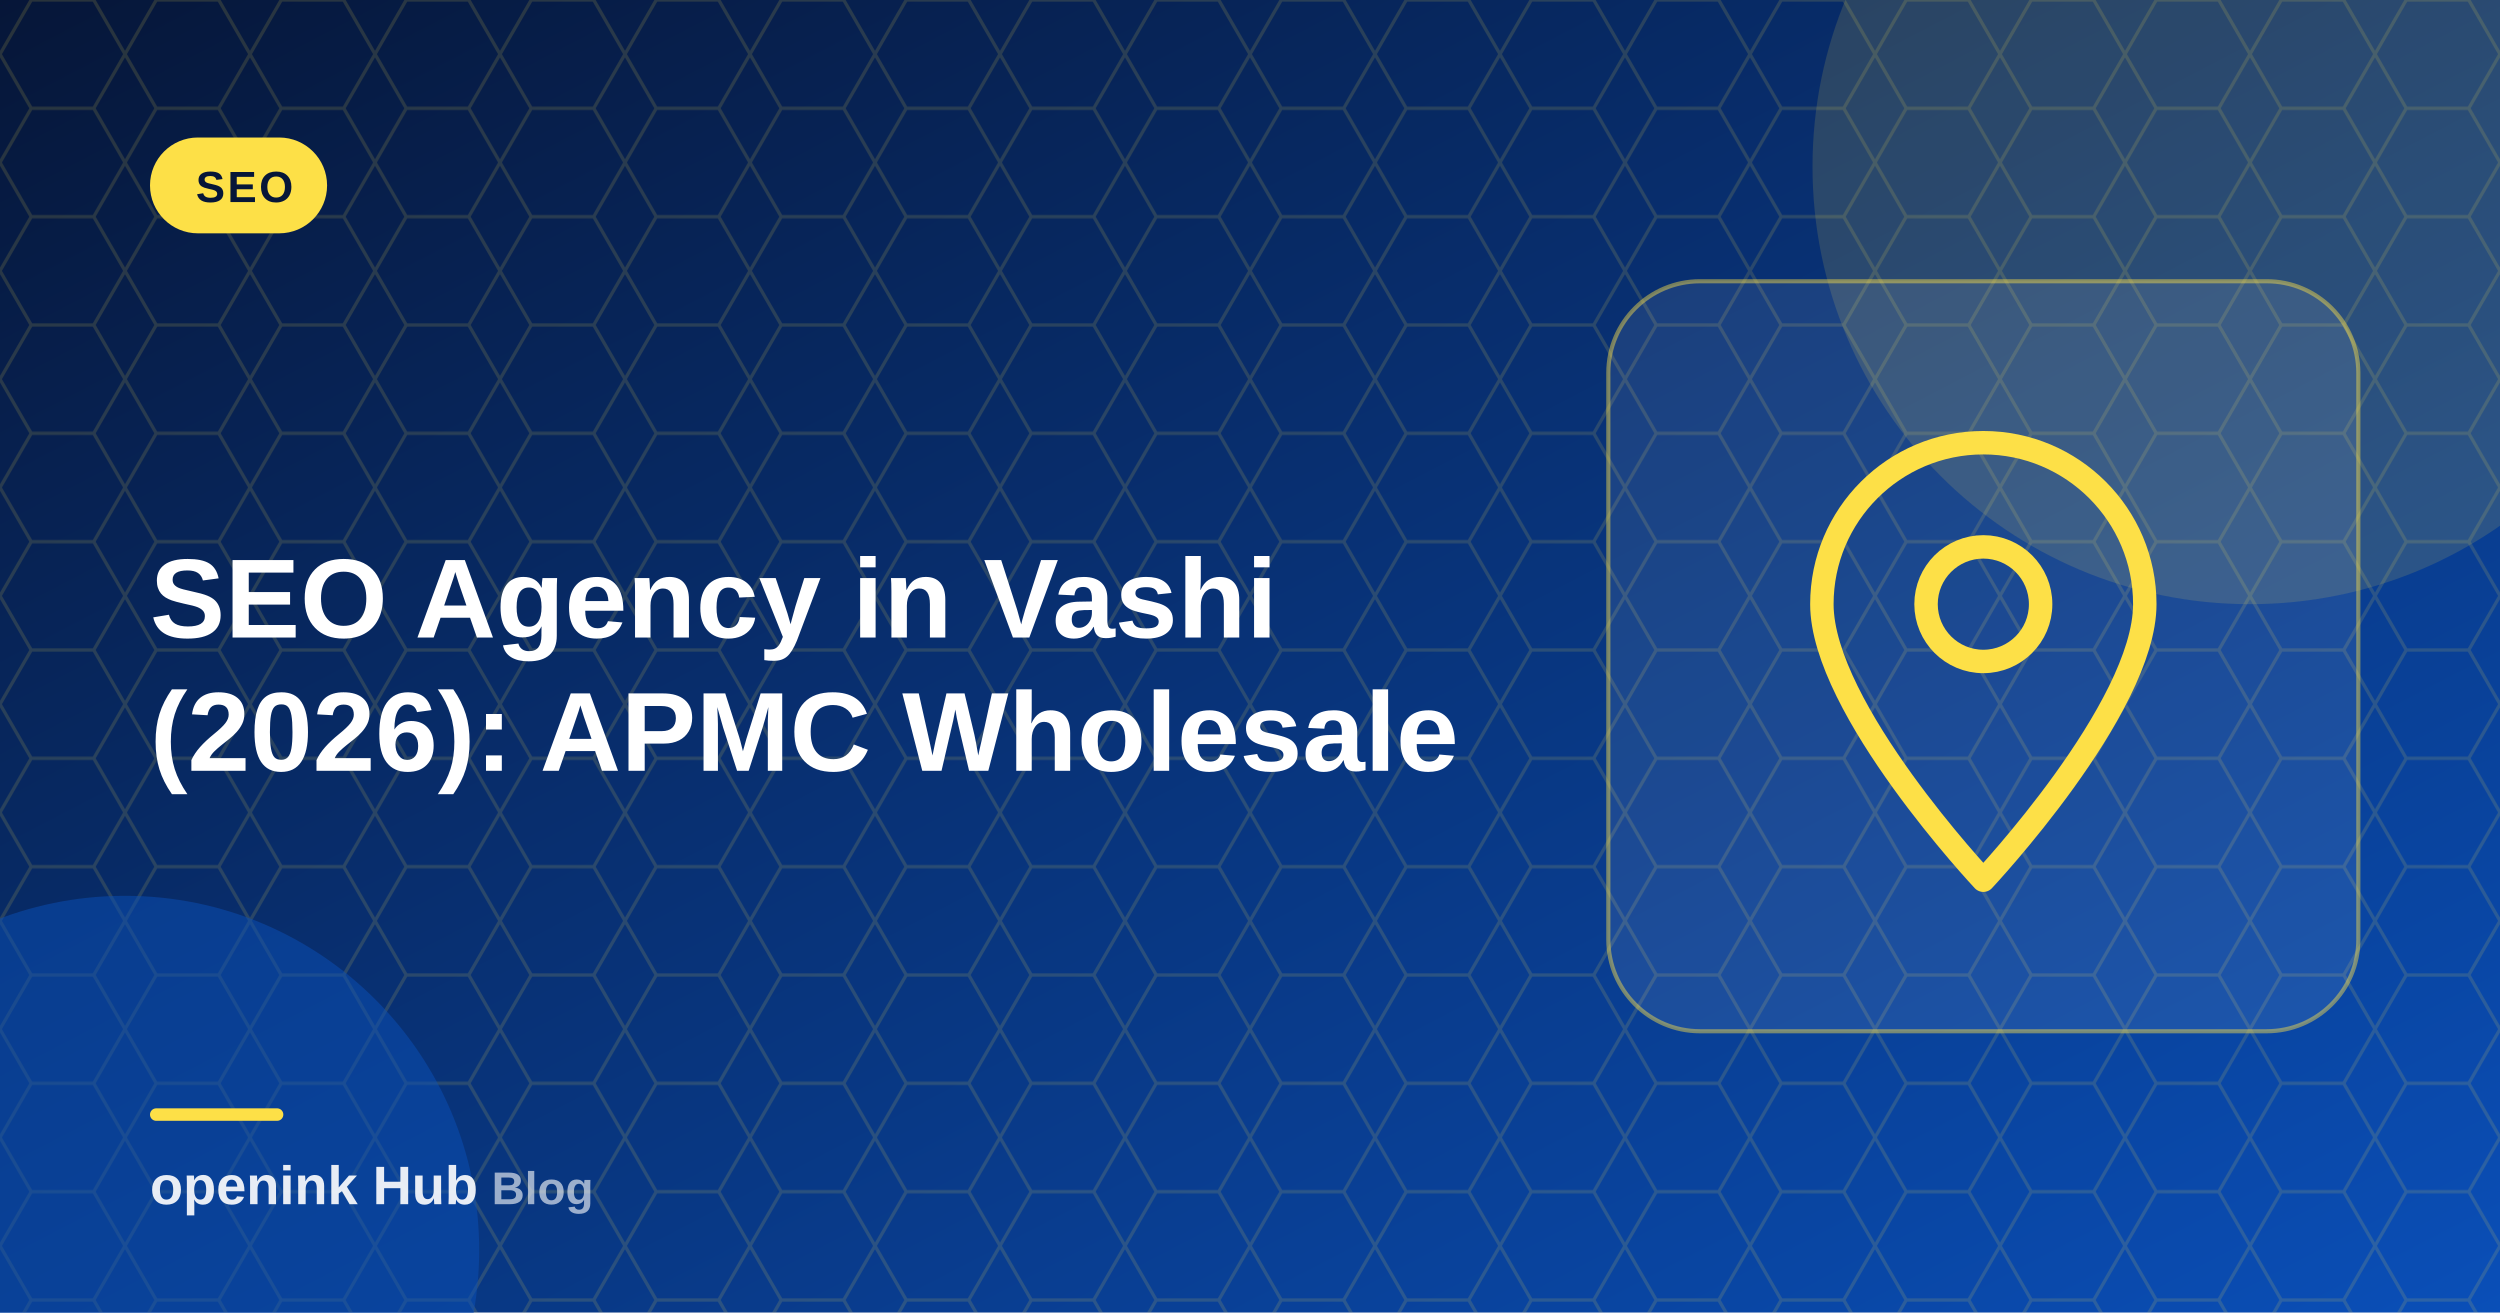
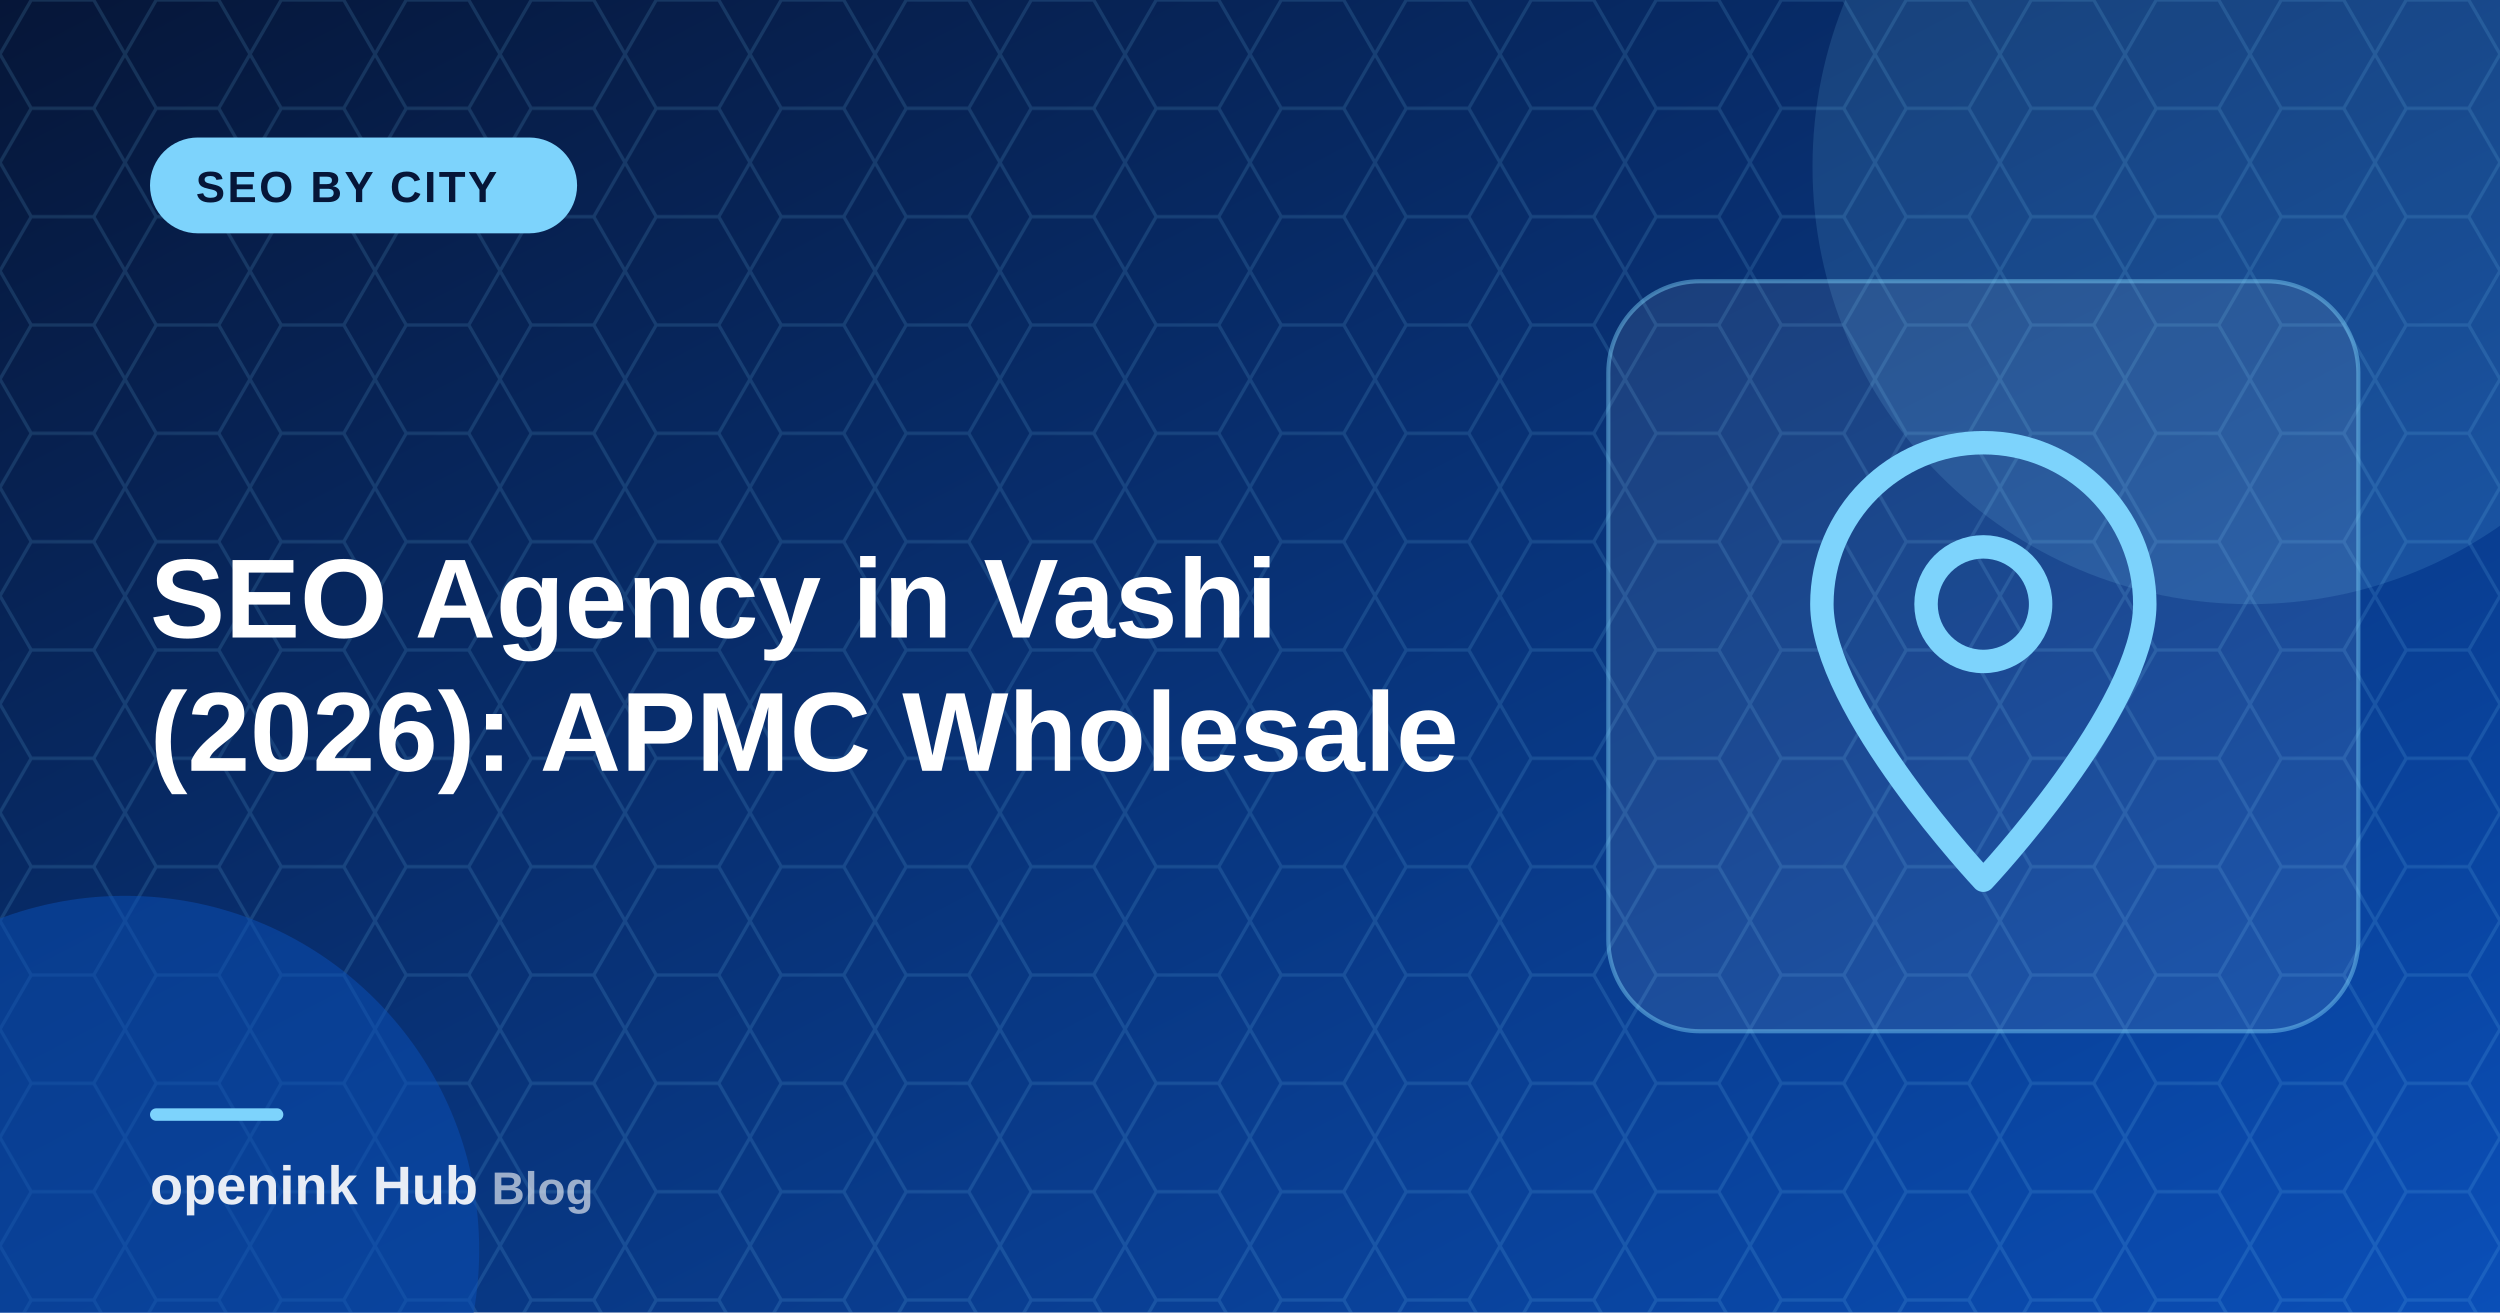
<svg xmlns="http://www.w3.org/2000/svg" width="1200" height="630" viewBox="0 0 1200 630" role="img" aria-label="SEO Agency in Vashi (2026): APMC Wholesale">
  <defs>
    <linearGradient id="g" x1="0" y1="0" x2="1" y2="1">
      <stop offset="0" stop-color="#061638" />
      <stop offset="1" stop-color="#0a4fb8" />
    </linearGradient>
    <pattern id="p" width="60" height="52" patternUnits="userSpaceOnUse">
-       <path d="M15 0h30l15 26-15 26H15L0 26Z" fill="none" stroke="#fde047" stroke-width="1.6" />
+       <path d="M15 0h30l15 26-15 26H15L0 26Z" fill="none" stroke="#7dd3fc" stroke-width="1.6" />
    </pattern>
-     <style>.ic{fill:none;stroke:#fde047;stroke-width:9;stroke-linecap:round;stroke-linejoin:round}.ic .f{fill:#fde047;stroke:none}</style>
+     <style>.ic{fill:none;stroke:#7dd3fc;stroke-width:9;stroke-linecap:round;stroke-linejoin:round}.ic .f{fill:#7dd3fc;stroke:none}</style>
  </defs>
  <rect width="1200" height="630" fill="url(#g)" />
  <rect width="1200" height="630" fill="url(#p)" opacity=".14" />
-   <circle cx="1080" cy="80" r="210" fill="#fde047" opacity=".14" />
+   <circle cx="1080" cy="80" r="210" fill="#7dd3fc" opacity=".14" />
  <circle cx="60" cy="600" r="170" fill="#0a4fb8" opacity=".5" />
-   <rect x="772" y="135" width="360" height="360" rx="44" fill="#fff" fill-opacity=".08" stroke="#fde047" stroke-opacity=".45" stroke-width="2" />
+   <rect x="772" y="135" width="360" height="360" rx="44" fill="#fff" fill-opacity=".08" stroke="#7dd3fc" stroke-opacity=".45" stroke-width="2" />
  <g class="ic" transform="translate(827 190) scale(1.25)">
    <path d="M100 186S38 120 38 80a62 62 0 0 1 124 0c0 40-62 106-62 106Z" />
    <circle cx="100" cy="80" r="22" />
  </g>
-   <rect x="72" y="66" width="85" height="46" rx="23" fill="#fde047" />
-   <text x="94" y="97" fill="#061638" font-family="Segoe UI,Arial,sans-serif" font-size="21" font-weight="700" letter-spacing="1.2">SEO</text>
+   <rect x="72" y="66" width="205" height="46" rx="23" fill="#7dd3fc" />
+   <text x="94" y="97" fill="#061638" font-family="Segoe UI,Arial,sans-serif" font-size="21" font-weight="700" letter-spacing="1.2">SEO BY CITY</text>
  <text x="72" y="306" fill="#fff" font-family="Segoe UI,Arial,sans-serif" font-size="54" font-weight="800">SEO Agency in Vashi</text>
  <text x="72" y="370" fill="#fff" font-family="Segoe UI,Arial,sans-serif" font-size="54" font-weight="800">(2026): APMC Wholesale</text>
-   <rect x="72" y="532" width="64" height="6" rx="3" fill="#fde047" />
+   <rect x="72" y="532" width="64" height="6" rx="3" fill="#7dd3fc" />
  <text x="72" y="578" fill="#fff" fill-opacity=".9" font-family="Segoe UI,Arial,sans-serif" font-size="26" font-weight="700">openink Hub</text>
  <text x="236" y="578" fill="#fff" fill-opacity=".6" font-family="Segoe UI,Arial,sans-serif" font-size="22" font-weight="600">Blog</text>
</svg>
